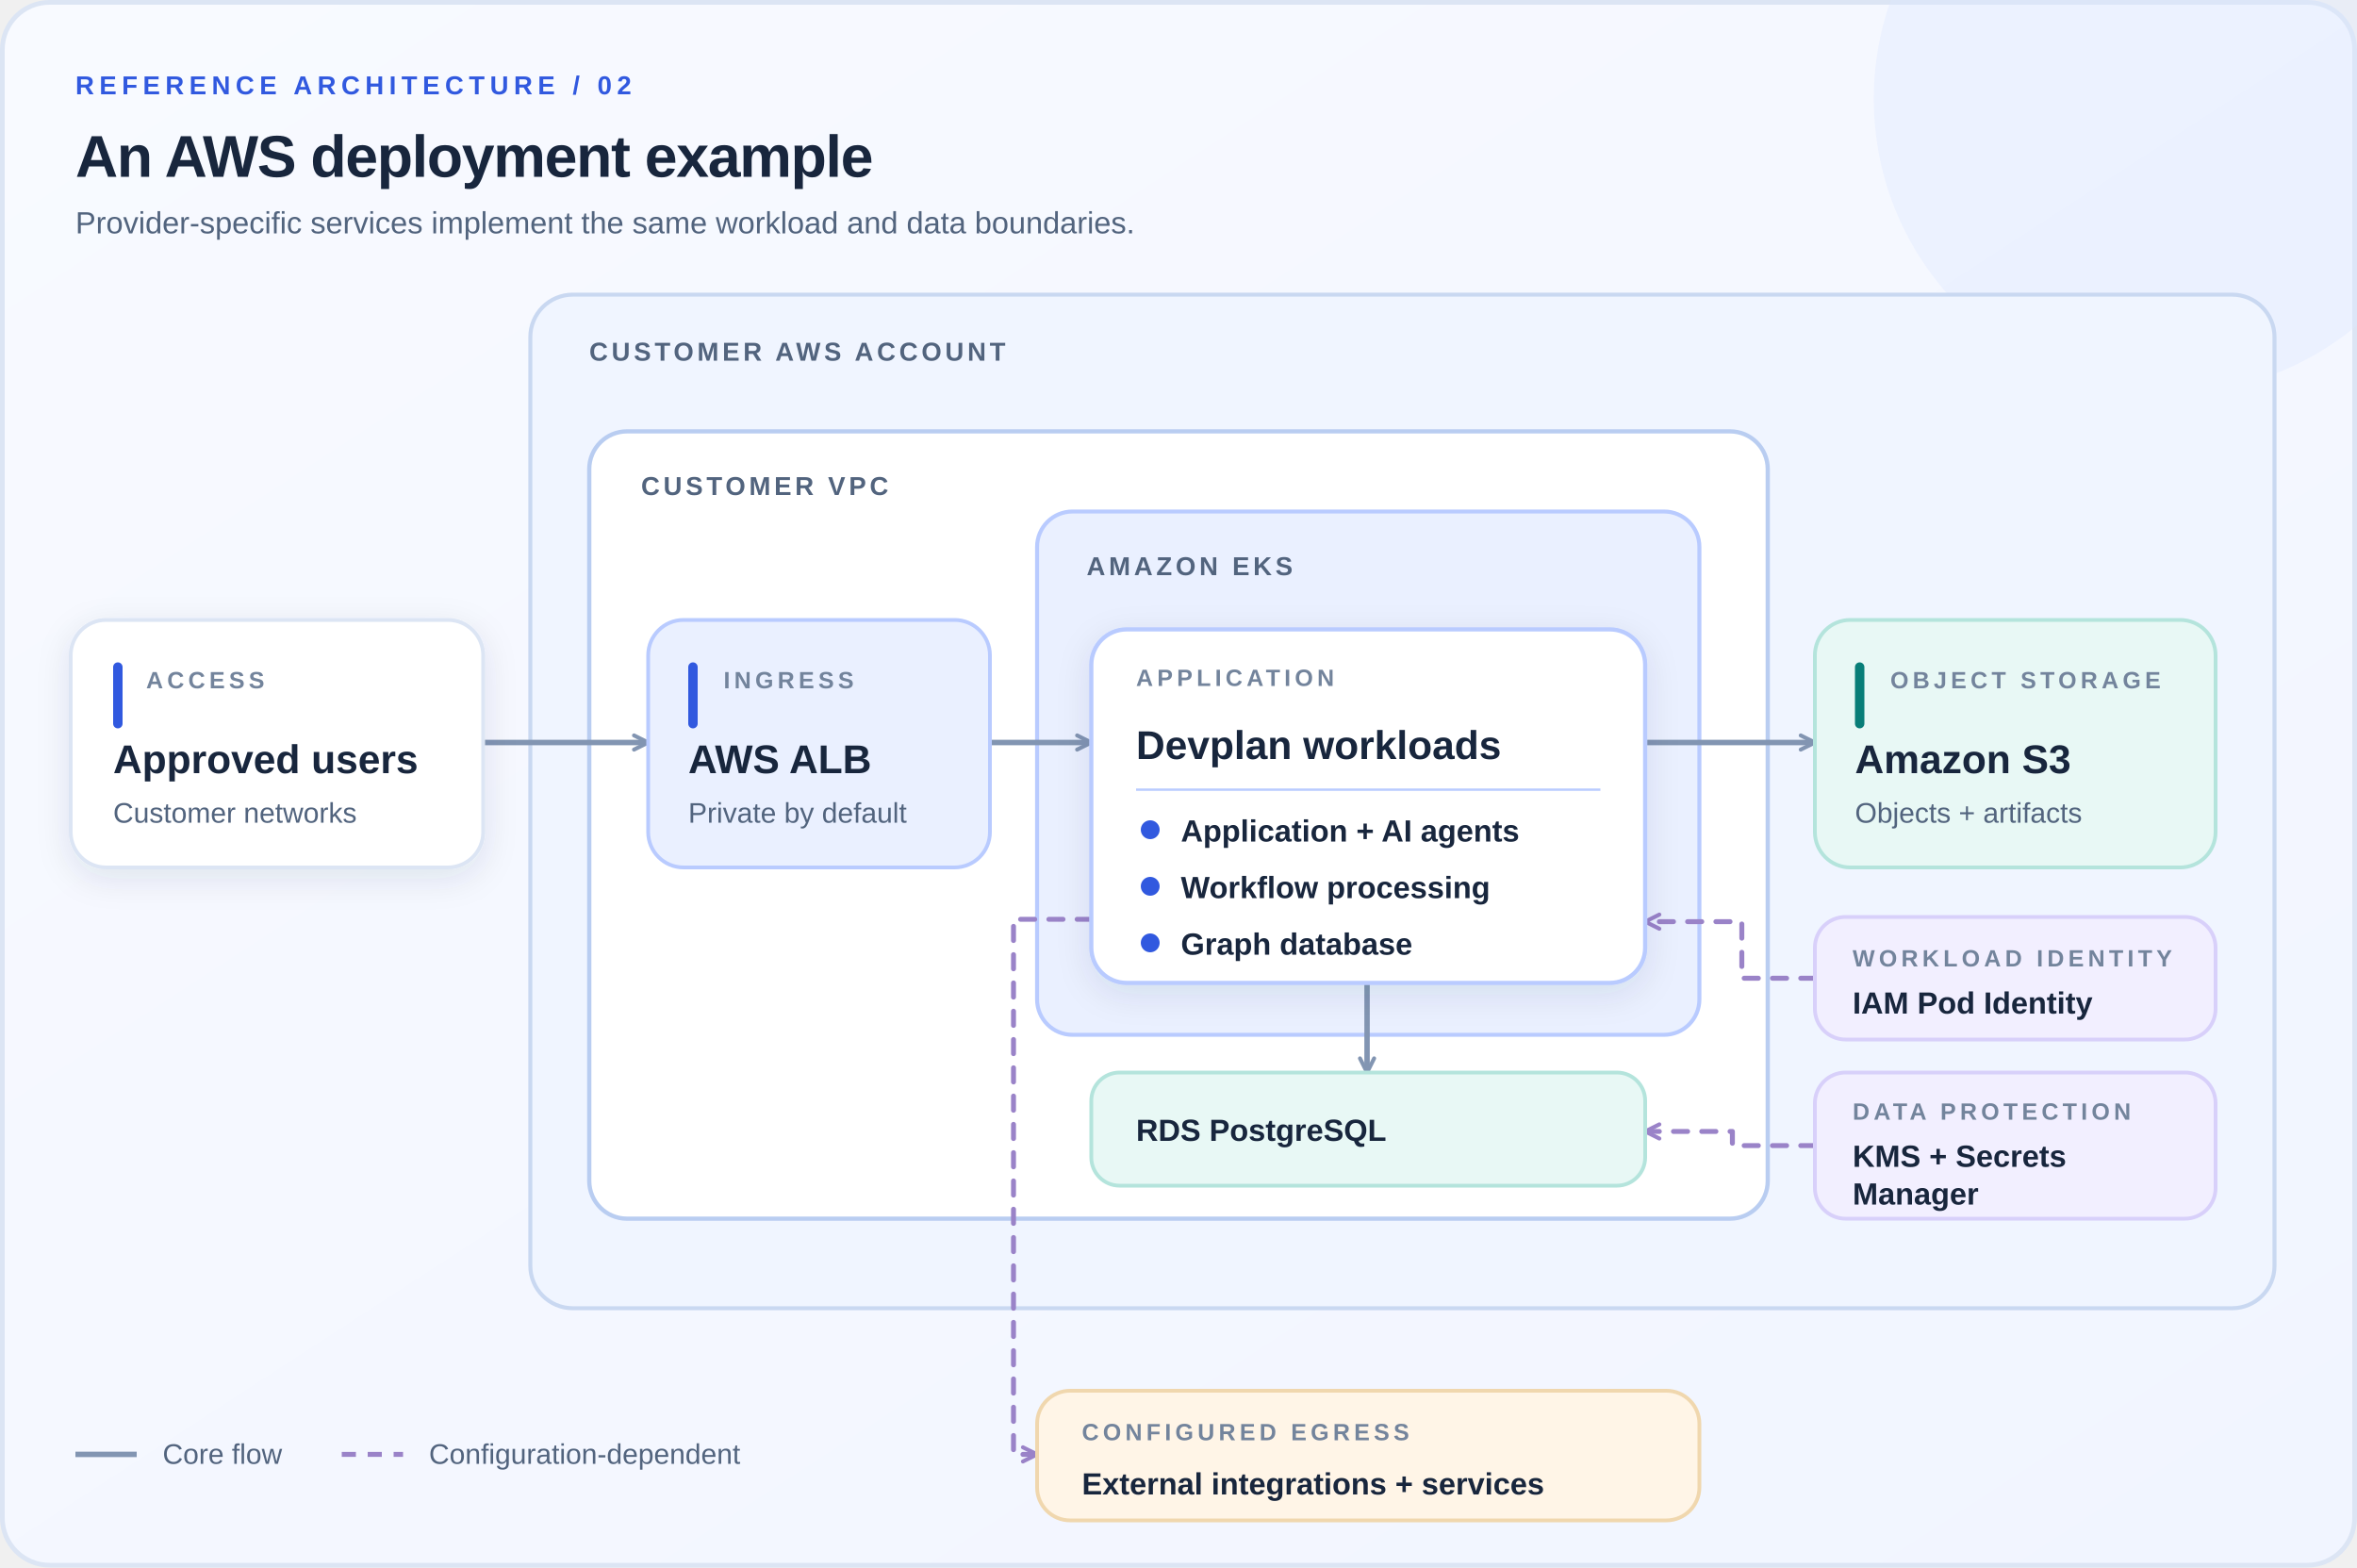
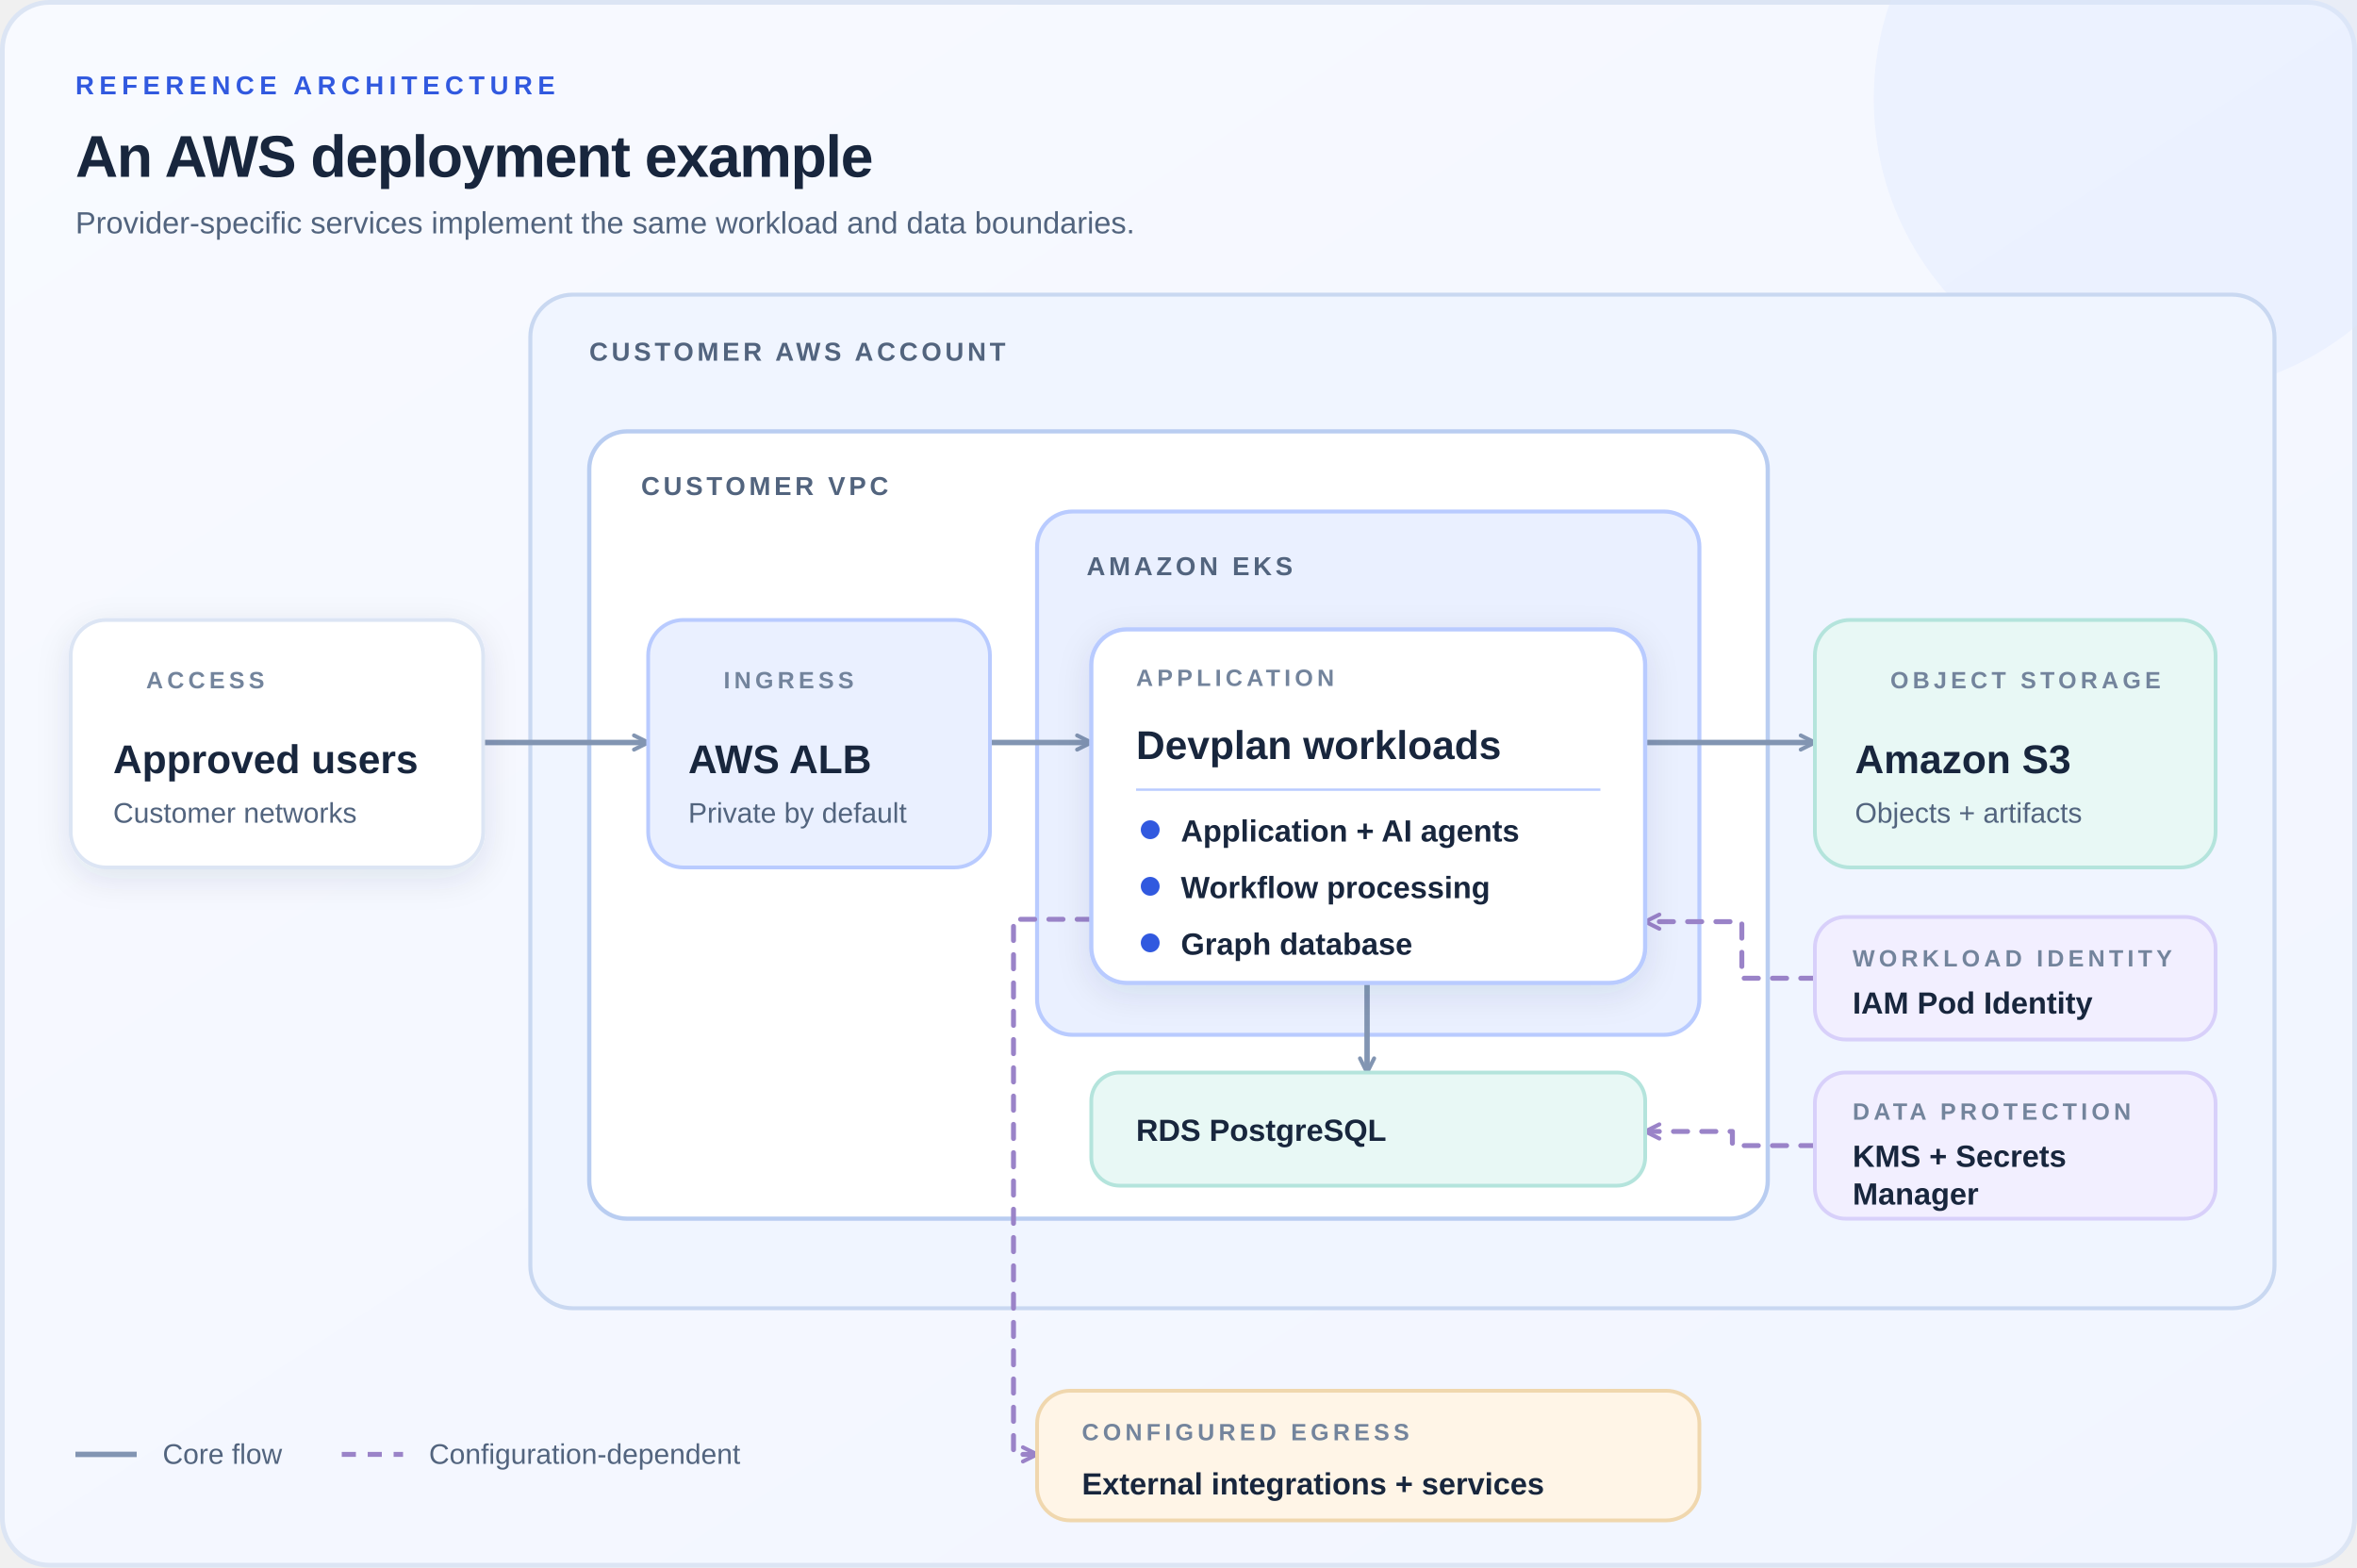
<svg xmlns="http://www.w3.org/2000/svg" width="1000" height="665" viewBox="0 0 1000 665" role="img" aria-labelledby="title description">
  <defs>
    <linearGradient id="canvas" x1="0" y1="0" x2="1" y2="1">
      <stop offset="0" stop-color="#F8FAFF" />
      <stop offset="1" stop-color="#F1F5FF" />
    </linearGradient>
    <marker id="arrow" markerWidth="8" markerHeight="8" refX="7" refY="4" orient="auto" markerUnits="userSpaceOnUse">
      <path d="M1 1 L7 4 L1 7" fill="none" stroke="#8295B2" stroke-width="1.7" stroke-linecap="round" stroke-linejoin="round" />
    </marker>
    <marker id="optional-arrow" markerWidth="8" markerHeight="8" refX="7" refY="4" orient="auto" markerUnits="userSpaceOnUse">
      <path d="M1 1 L7 4 L1 7" fill="none" stroke="#9A83C8" stroke-width="1.7" stroke-linecap="round" stroke-linejoin="round" />
    </marker>
    <filter id="card-shadow" x="-15%" y="-20%" width="130%" height="150%">
      <feDropShadow dx="0" dy="4" stdDeviation="7" flood-color="#1D3156" flood-opacity="0.10" />
    </filter>
  </defs>
  <style>
    text { font-family: Arial, Helvetica, sans-serif; }
    .eyebrow { fill: #3159DF; font-size: 11px; font-weight: 700; letter-spacing: 2.2px; }
    .diagram-title { fill: #18263D; font-size: 25px; font-weight: 700; letter-spacing: -.5px; }
    .subtitle { fill: #52647E; font-size: 13px; }
    .zone-label { fill: #52647E; font-size: 11px; font-weight: 700; letter-spacing: 1.5px; }
    .card-label { fill: #73849C; font-size: 10px; font-weight: 700; letter-spacing: 1.7px; }
    .card-title { fill: #18263D; font-size: 17px; font-weight: 700; }
    .card-copy { fill: #52647E; font-size: 12px; }
    .chip-text { fill: #18263D; font-size: 13px; font-weight: 600; }
    .flow { fill: none; stroke: #8295B2; stroke-width: 2.3; stroke-linecap: round; stroke-linejoin: round; marker-end: url(#arrow); }
    .flow-optional { fill: none; stroke: #9A83C8; stroke-width: 2.1; stroke-dasharray: 6 6; stroke-linecap: round; stroke-linejoin: round; marker-end: url(#optional-arrow); }
  </style>
  <rect x="1" y="1" width="998" height="663" rx="20" fill="url(#canvas)" stroke="#DCE5F4" stroke-width="2" />
  <circle cx="920" cy="42" r="125" fill="#DDE7FF" opacity=".38" />
-   <text x="32" y="40" class="eyebrow">REFERENCE ARCHITECTURE  /  02</text>
+   <text x="32" y="40" class="eyebrow">REFERENCE ARCHITECTURE</text>
  <text x="32" y="75" class="diagram-title">An AWS deployment example</text>
  <text x="32" y="99" class="subtitle">Provider-specific services implement the same workload and data boundaries.</text>
  <rect x="225" y="125" width="740" height="430" rx="18" fill="#F0F5FF" stroke="#C9D8F1" stroke-width="1.7" />
  <text x="250" y="153" class="zone-label">CUSTOMER AWS ACCOUNT</text>
  <rect x="250" y="183" width="500" height="334" rx="16" fill="#FFFFFF" stroke="#B9CDF1" stroke-width="1.8" />
  <text x="272" y="210" class="zone-label">CUSTOMER VPC</text>
  <rect x="440" y="217" width="281" height="222" rx="15" fill="#EAF0FF" stroke="#B9CBFF" stroke-width="1.7" />
  <text x="461" y="244" class="zone-label">AMAZON EKS</text>
  <path d="M205 315 H275" class="flow" />
  <path d="M420 315 H463" class="flow" />
  <path d="M698 315 H770" class="flow" />
  <path d="M580 417 V455" class="flow" />
  <path d="M770 415 H739 V391 H698" class="flow-optional" />
  <path d="M770 486 H735 V480 H698" class="flow-optional" />
  <path d="M463 390 H430 V617 H440" class="flow-optional" />
  <rect x="30" y="263" width="175" height="105" rx="15" fill="#FFFFFF" stroke="#DCE5F4" stroke-width="1.6" filter="url(#card-shadow)" />
-   <rect x="48" y="281" width="4" height="28" rx="2" fill="#3159DF" />
  <text x="62" y="292" class="card-label">ACCESS</text>
  <text x="48" y="328" class="card-title">Approved users</text>
  <text x="48" y="349" class="card-copy">Customer networks</text>
  <rect x="275" y="263" width="145" height="105" rx="15" fill="#EAF0FF" stroke="#B9CBFF" stroke-width="1.6" />
-   <rect x="292" y="281" width="4" height="28" rx="2" fill="#3159DF" />
  <text x="307" y="292" class="card-label">INGRESS</text>
  <text x="292" y="328" class="card-title">AWS ALB</text>
  <text x="292" y="349" class="card-copy">Private by default</text>
  <rect x="463" y="267" width="235" height="150" rx="15" fill="#FFFFFF" stroke="#B9CBFF" stroke-width="1.8" filter="url(#card-shadow)" />
  <text x="482" y="291" class="card-label">APPLICATION</text>
  <text x="482" y="322" class="card-title">Devplan workloads</text>
  <line x1="482" y1="335" x2="679" y2="335" stroke="#B9CBFF" />
  <circle cx="488" cy="352" r="4" fill="#3159DF" />
  <text x="501" y="357" class="chip-text">Application + AI agents</text>
  <circle cx="488" cy="376" r="4" fill="#3159DF" />
  <text x="501" y="381" class="chip-text">Workflow processing</text>
  <circle cx="488" cy="400" r="4" fill="#3159DF" />
  <text x="501" y="405" class="chip-text">Graph database</text>
  <rect x="463" y="455" width="235" height="48" rx="12" fill="#E8F8F5" stroke="#B4E4DC" stroke-width="1.6" />
  <text x="482" y="484" class="chip-text">RDS PostgreSQL</text>
  <rect x="770" y="263" width="170" height="105" rx="15" fill="#E8F8F5" stroke="#B4E4DC" stroke-width="1.6" />
-   <rect x="787" y="281" width="4" height="28" rx="2" fill="#087E78" />
  <text x="802" y="292" class="card-label">OBJECT STORAGE</text>
  <text x="787" y="328" class="card-title">Amazon S3</text>
  <text x="787" y="349" class="card-copy">Objects + artifacts</text>
  <rect x="770" y="389" width="170" height="52" rx="13" fill="#F2EFFF" stroke="#D8D0FA" stroke-width="1.6" />
  <text x="786" y="410" class="card-label">WORKLOAD IDENTITY</text>
  <text x="786" y="430" class="chip-text">IAM Pod Identity</text>
  <rect x="770" y="455" width="170" height="62" rx="13" fill="#F2EFFF" stroke="#D8D0FA" stroke-width="1.6" />
  <text x="786" y="475" class="card-label">DATA PROTECTION</text>
  <text x="786" y="495" class="chip-text">KMS + Secrets</text>
  <text x="786" y="511" class="chip-text">Manager</text>
  <rect x="440" y="590" width="281" height="55" rx="14" fill="#FFF5E7" stroke="#F0D7AE" stroke-width="1.6" />
  <text x="459" y="611" class="card-label">CONFIGURED EGRESS</text>
  <text x="459" y="634" class="chip-text">External integrations + services</text>
  <line x1="32" y1="617" x2="58" y2="617" stroke="#8295B2" stroke-width="2.3" />
  <text x="69" y="621" class="card-copy">Core flow</text>
  <line x1="145" y1="617" x2="171" y2="617" stroke="#9A83C8" stroke-width="2.1" stroke-dasharray="6 5" />
  <text x="182" y="621" class="card-copy">Configuration-dependent</text>
</svg>
